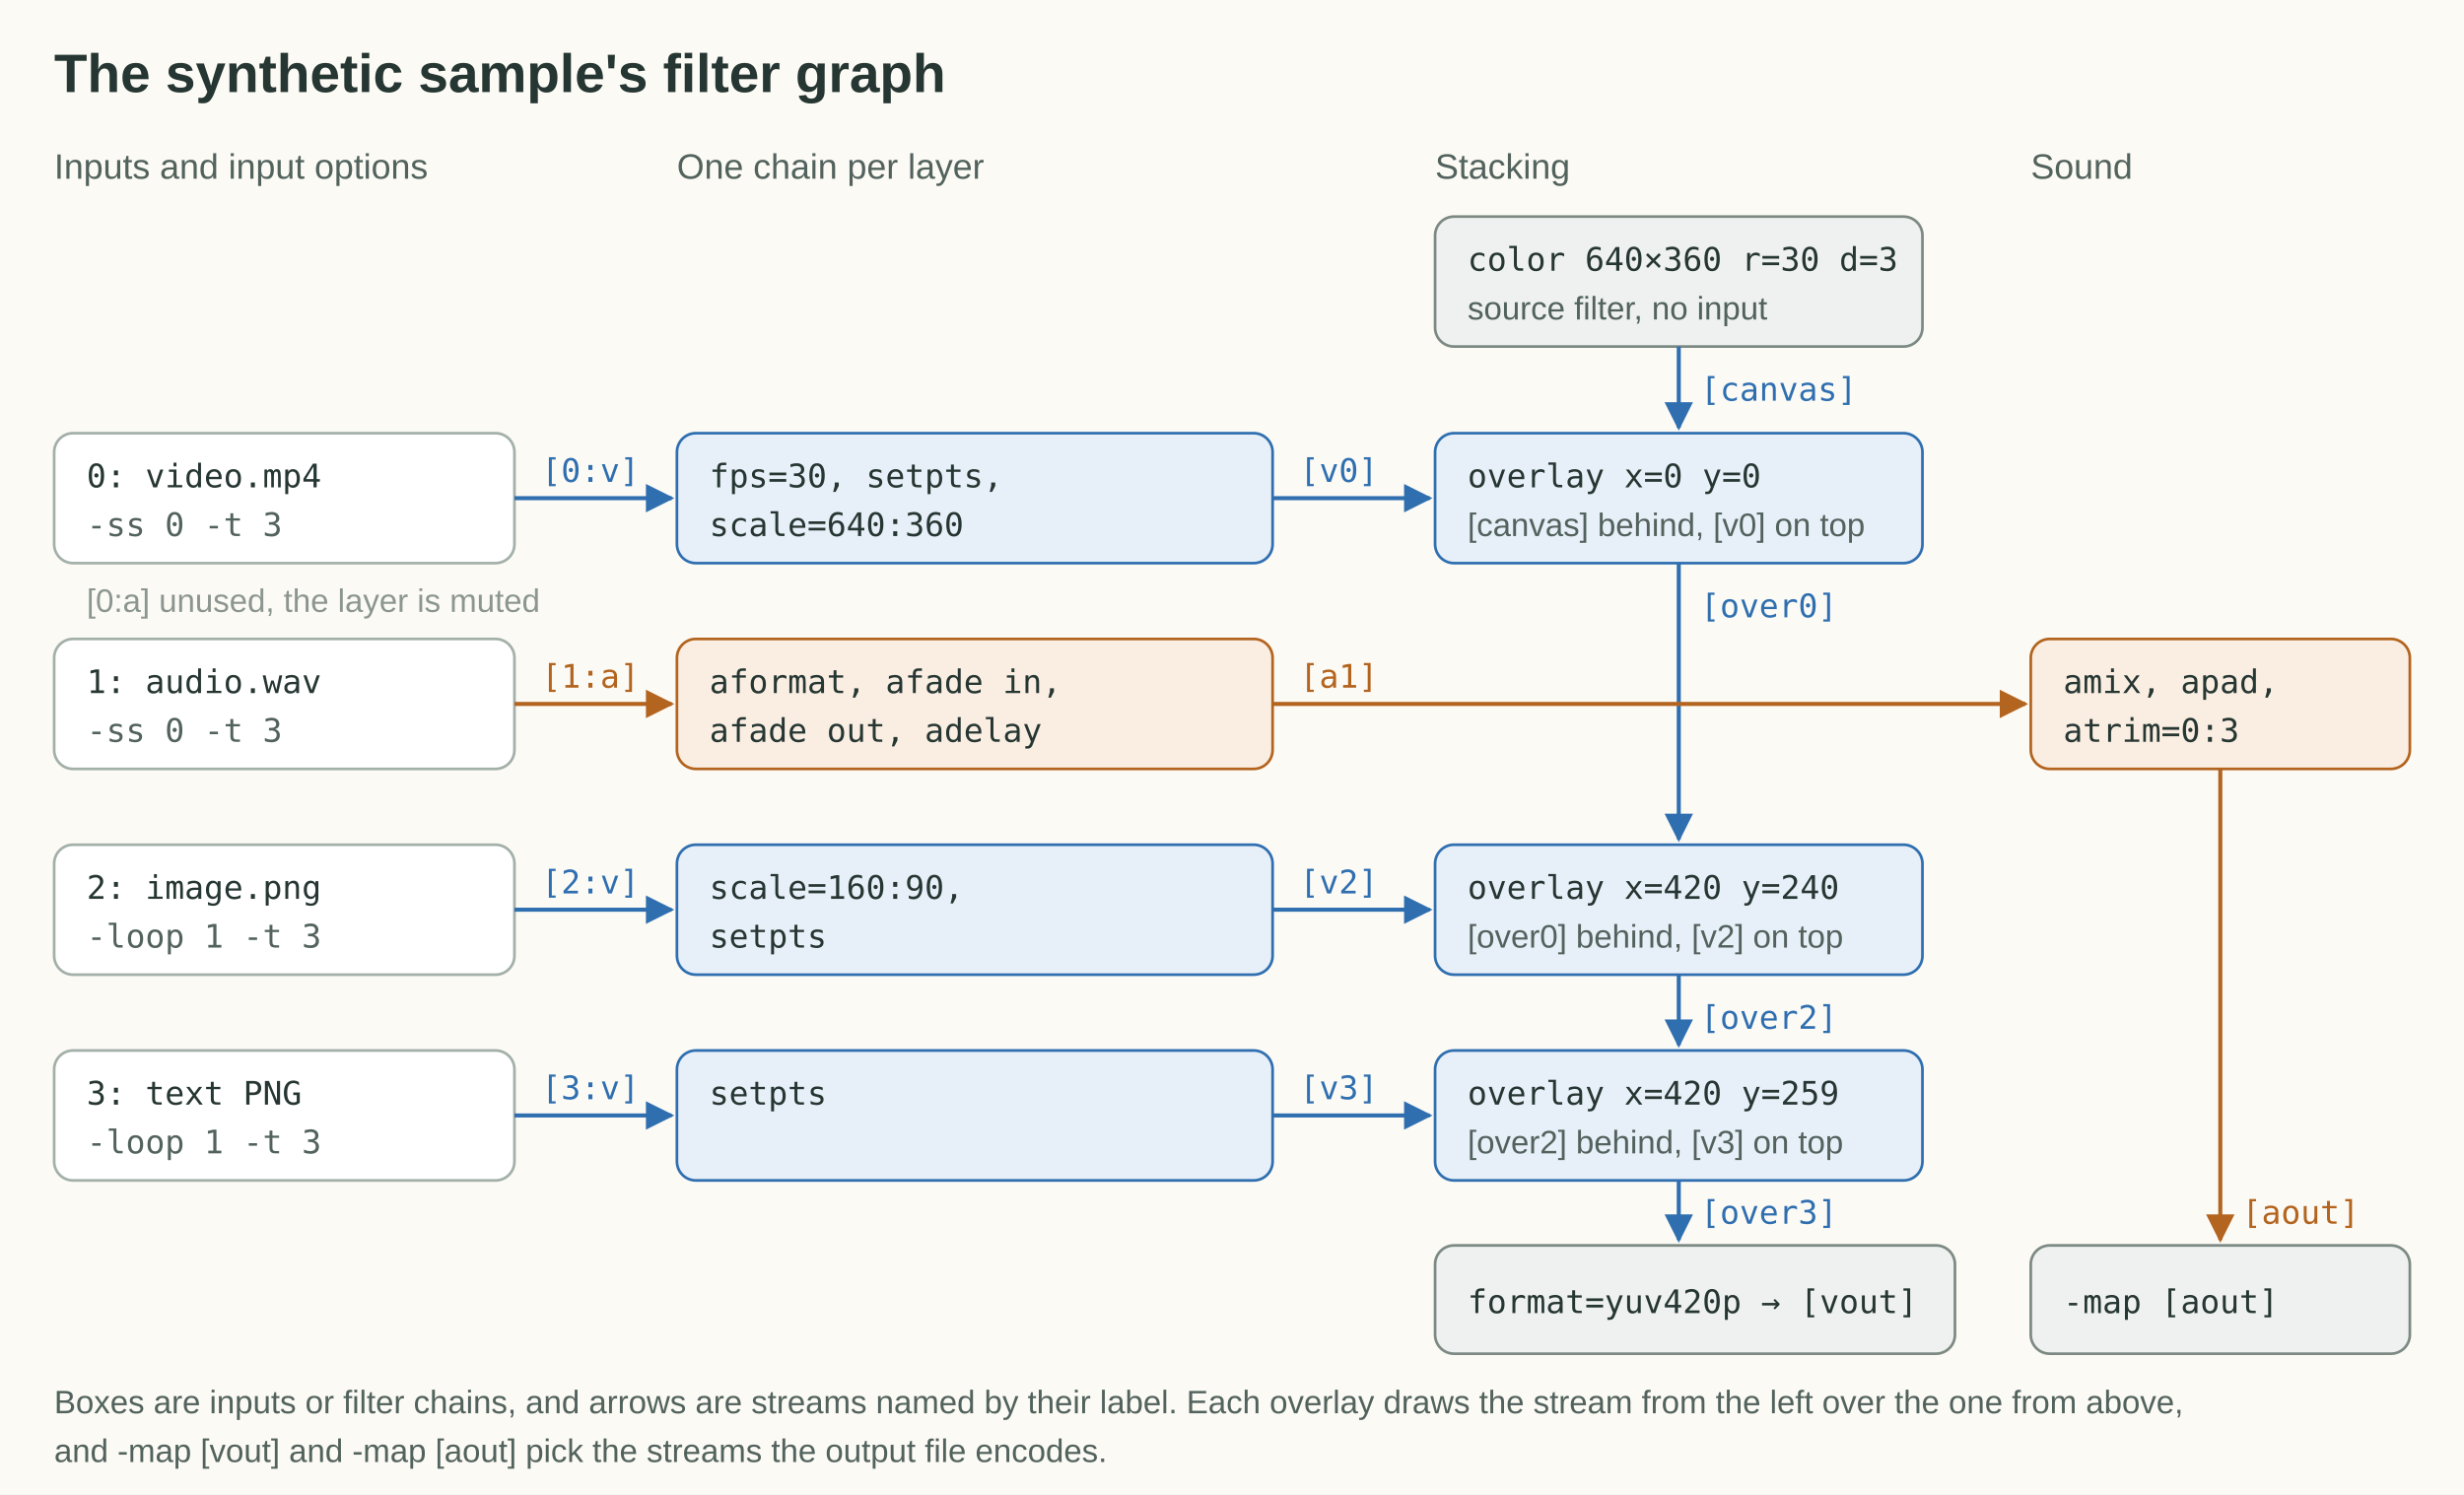
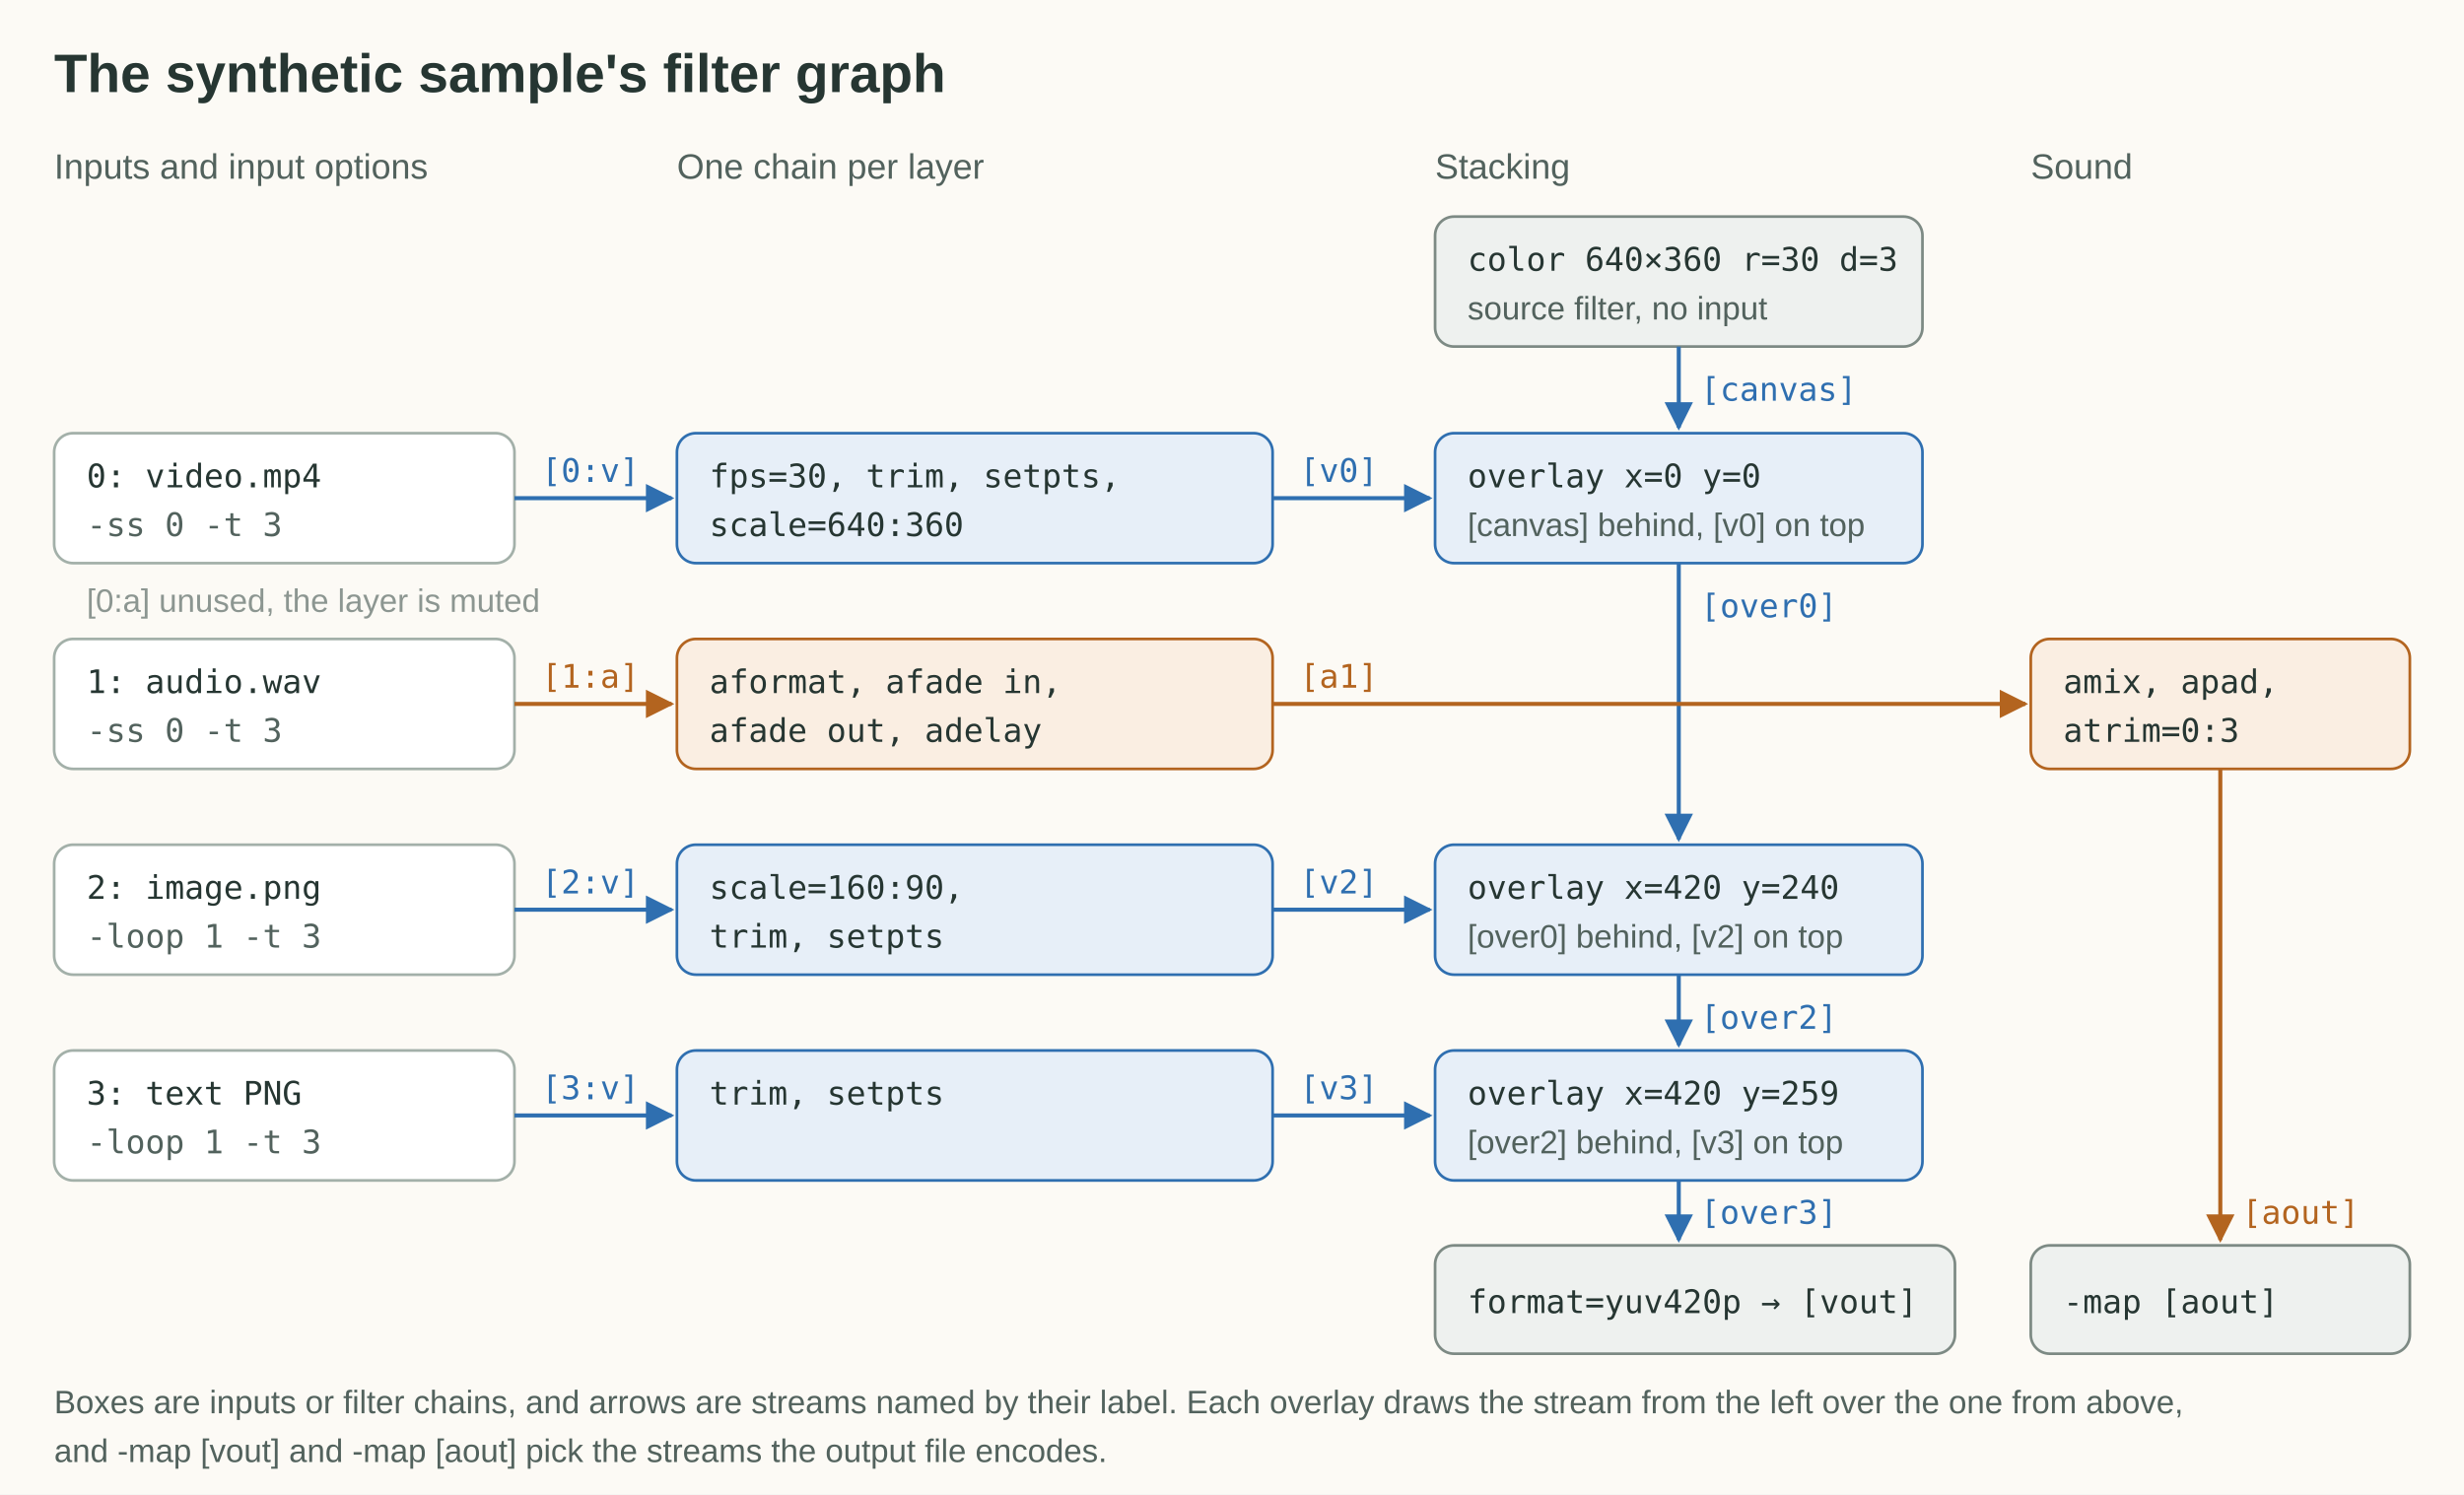
<svg xmlns="http://www.w3.org/2000/svg" width="910" height="552" viewBox="0 0 910 552" role="img" aria-labelledby="title desc">
  <defs>
    <marker id="pic" viewBox="0 0 10 10" refX="9" refY="5" markerWidth="7" markerHeight="7" orient="auto-start-reverse">
      <path d="M0,0 L10,5 L0,10 z" fill="#2f6fb0" />
    </marker>
    <marker id="snd" viewBox="0 0 10 10" refX="9" refY="5" markerWidth="7" markerHeight="7" orient="auto-start-reverse">
      <path d="M0,0 L10,5 L0,10 z" fill="#b3641f" />
    </marker>
  </defs>
  <rect width="910" height="552" fill="#fcfaf5" />
  <g font-family="Arial,sans-serif" font-size="14" fill="#263632">
    <text x="20" y="34" font-size="20" font-weight="700">The synthetic sample's filter graph</text>
    <g font-size="13" fill="#52625d">
      <text x="20" y="66">Inputs and input options</text>
      <text x="250" y="66">One chain per layer</text>
      <text x="530" y="66">Stacking</text>
      <text x="750" y="66">Sound</text>
    </g>
    <g font-family="Menlo,Consolas,monospace" font-size="12">
      <rect x="530" y="80" width="180" height="48" rx="7" fill="#eef1ef" stroke="#7d8a84" />
      <text x="542" y="100">color 640×360 r=30 d=3</text>
      <text x="542" y="118" fill="#52625d" font-family="Arial,sans-serif">source filter, no input</text>
      <rect x="20" y="160" width="170" height="48" rx="7" fill="#ffffff" stroke="#a3b0a9" />
      <text x="32" y="180">0: video.mp4</text>
      <text x="32" y="198" fill="#52625d">-ss 0 -t 3</text>
      <rect x="250" y="160" width="220" height="48" rx="7" fill="#e7eff8" stroke="#2f6fb0" />
-       <text x="262" y="180">fps=30, setpts,</text>
+       <text x="262" y="180">fps=30, trim, setpts,</text>
      <text x="262" y="198">scale=640:360</text>
      <rect x="530" y="160" width="180" height="48" rx="7" fill="#e7eff8" stroke="#2f6fb0" />
      <text x="542" y="180">overlay x=0 y=0</text>
      <rect x="20" y="236" width="170" height="48" rx="7" fill="#ffffff" stroke="#a3b0a9" />
      <text x="32" y="256">1: audio.wav</text>
      <text x="32" y="274" fill="#52625d">-ss 0 -t 3</text>
      <rect x="250" y="236" width="220" height="48" rx="7" fill="#faeee2" stroke="#b3641f" />
      <text x="262" y="256">aformat, afade in,</text>
      <text x="262" y="274">afade out, adelay</text>
      <rect x="750" y="236" width="140" height="48" rx="7" fill="#faeee2" stroke="#b3641f" />
      <text x="762" y="256">amix, apad,</text>
      <text x="762" y="274">atrim=0:3</text>
      <rect x="20" y="312" width="170" height="48" rx="7" fill="#ffffff" stroke="#a3b0a9" />
      <text x="32" y="332">2: image.png</text>
      <text x="32" y="350" fill="#52625d">-loop 1 -t 3</text>
      <rect x="250" y="312" width="220" height="48" rx="7" fill="#e7eff8" stroke="#2f6fb0" />
      <text x="262" y="332">scale=160:90,</text>
-       <text x="262" y="350">setpts</text>
+       <text x="262" y="350">trim, setpts</text>
      <rect x="530" y="312" width="180" height="48" rx="7" fill="#e7eff8" stroke="#2f6fb0" />
      <text x="542" y="332">overlay x=420 y=240</text>
      <rect x="20" y="388" width="170" height="48" rx="7" fill="#ffffff" stroke="#a3b0a9" />
      <text x="32" y="408">3: text PNG</text>
      <text x="32" y="426" fill="#52625d">-loop 1 -t 3</text>
      <rect x="250" y="388" width="220" height="48" rx="7" fill="#e7eff8" stroke="#2f6fb0" />
-       <text x="262" y="408">setpts</text>
+       <text x="262" y="408">trim, setpts</text>
      <rect x="530" y="388" width="180" height="48" rx="7" fill="#e7eff8" stroke="#2f6fb0" />
      <text x="542" y="408">overlay x=420 y=259</text>
      <rect x="530" y="460" width="192" height="40" rx="7" fill="#eef1ef" stroke="#7d8a84" />
      <text x="542" y="485">format=yuv420p → [vout]</text>
      <rect x="750" y="460" width="140" height="40" rx="7" fill="#eef1ef" stroke="#7d8a84" />
      <text x="762" y="485">-map [aout]</text>
      <g fill="#2f6fb0">
        <text x="200" y="178">[0:v]</text>
        <text x="480" y="178">[v0]</text>
        <text x="200" y="330">[2:v]</text>
        <text x="480" y="330">[v2]</text>
        <text x="200" y="406">[3:v]</text>
        <text x="480" y="406">[v3]</text>
        <text x="628" y="148">[canvas]</text>
        <text x="628" y="228">[over0]</text>
        <text x="628" y="380">[over2]</text>
        <text x="628" y="452">[over3]</text>
      </g>
      <g fill="#b3641f">
        <text x="200" y="254">[1:a]</text>
        <text x="480" y="254">[a1]</text>
        <text x="828" y="452">[aout]</text>
      </g>
    </g>
    <text x="542" y="198" font-size="12" fill="#52625d">[canvas] behind, [v0] on top</text>
    <text x="542" y="350" font-size="12" fill="#52625d">[over0] behind, [v2] on top</text>
    <text x="542" y="426" font-size="12" fill="#52625d">[over2] behind, [v3] on top</text>
    <text x="32" y="226" font-size="12" fill="#8c9691">[0:a] unused, the layer is muted</text>
    <path d="M190 184 H248" fill="none" stroke="#2f6fb0" stroke-width="1.5" marker-end="url(#pic)" />
    <path d="M470 184 H528" fill="none" stroke="#2f6fb0" stroke-width="1.5" marker-end="url(#pic)" />
    <path d="M190 336 H248" fill="none" stroke="#2f6fb0" stroke-width="1.5" marker-end="url(#pic)" />
    <path d="M470 336 H528" fill="none" stroke="#2f6fb0" stroke-width="1.5" marker-end="url(#pic)" />
    <path d="M190 412 H248" fill="none" stroke="#2f6fb0" stroke-width="1.5" marker-end="url(#pic)" />
    <path d="M470 412 H528" fill="none" stroke="#2f6fb0" stroke-width="1.5" marker-end="url(#pic)" />
    <path d="M620 128 V158" fill="none" stroke="#2f6fb0" stroke-width="1.5" marker-end="url(#pic)" />
    <path d="M620 208 V310" fill="none" stroke="#2f6fb0" stroke-width="1.5" marker-end="url(#pic)" />
    <path d="M620 360 V386" fill="none" stroke="#2f6fb0" stroke-width="1.5" marker-end="url(#pic)" />
    <path d="M620 436 V458" fill="none" stroke="#2f6fb0" stroke-width="1.5" marker-end="url(#pic)" />
    <path d="M190 260 H248" fill="none" stroke="#b3641f" stroke-width="1.5" marker-end="url(#snd)" />
    <path d="M470 260 H748" fill="none" stroke="#b3641f" stroke-width="1.5" marker-end="url(#snd)" />
    <path d="M820 284 V458" fill="none" stroke="#b3641f" stroke-width="1.5" marker-end="url(#snd)" />
    <text x="20" y="522" font-size="12" fill="#52625d">Boxes are inputs or filter chains, and arrows are streams named by their label. Each overlay draws the stream from the left over the one from above,</text>
    <text x="20" y="540" font-size="12" fill="#52625d">and -map [vout] and -map [aout] pick the streams the output file encodes.</text>
  </g>
</svg>
